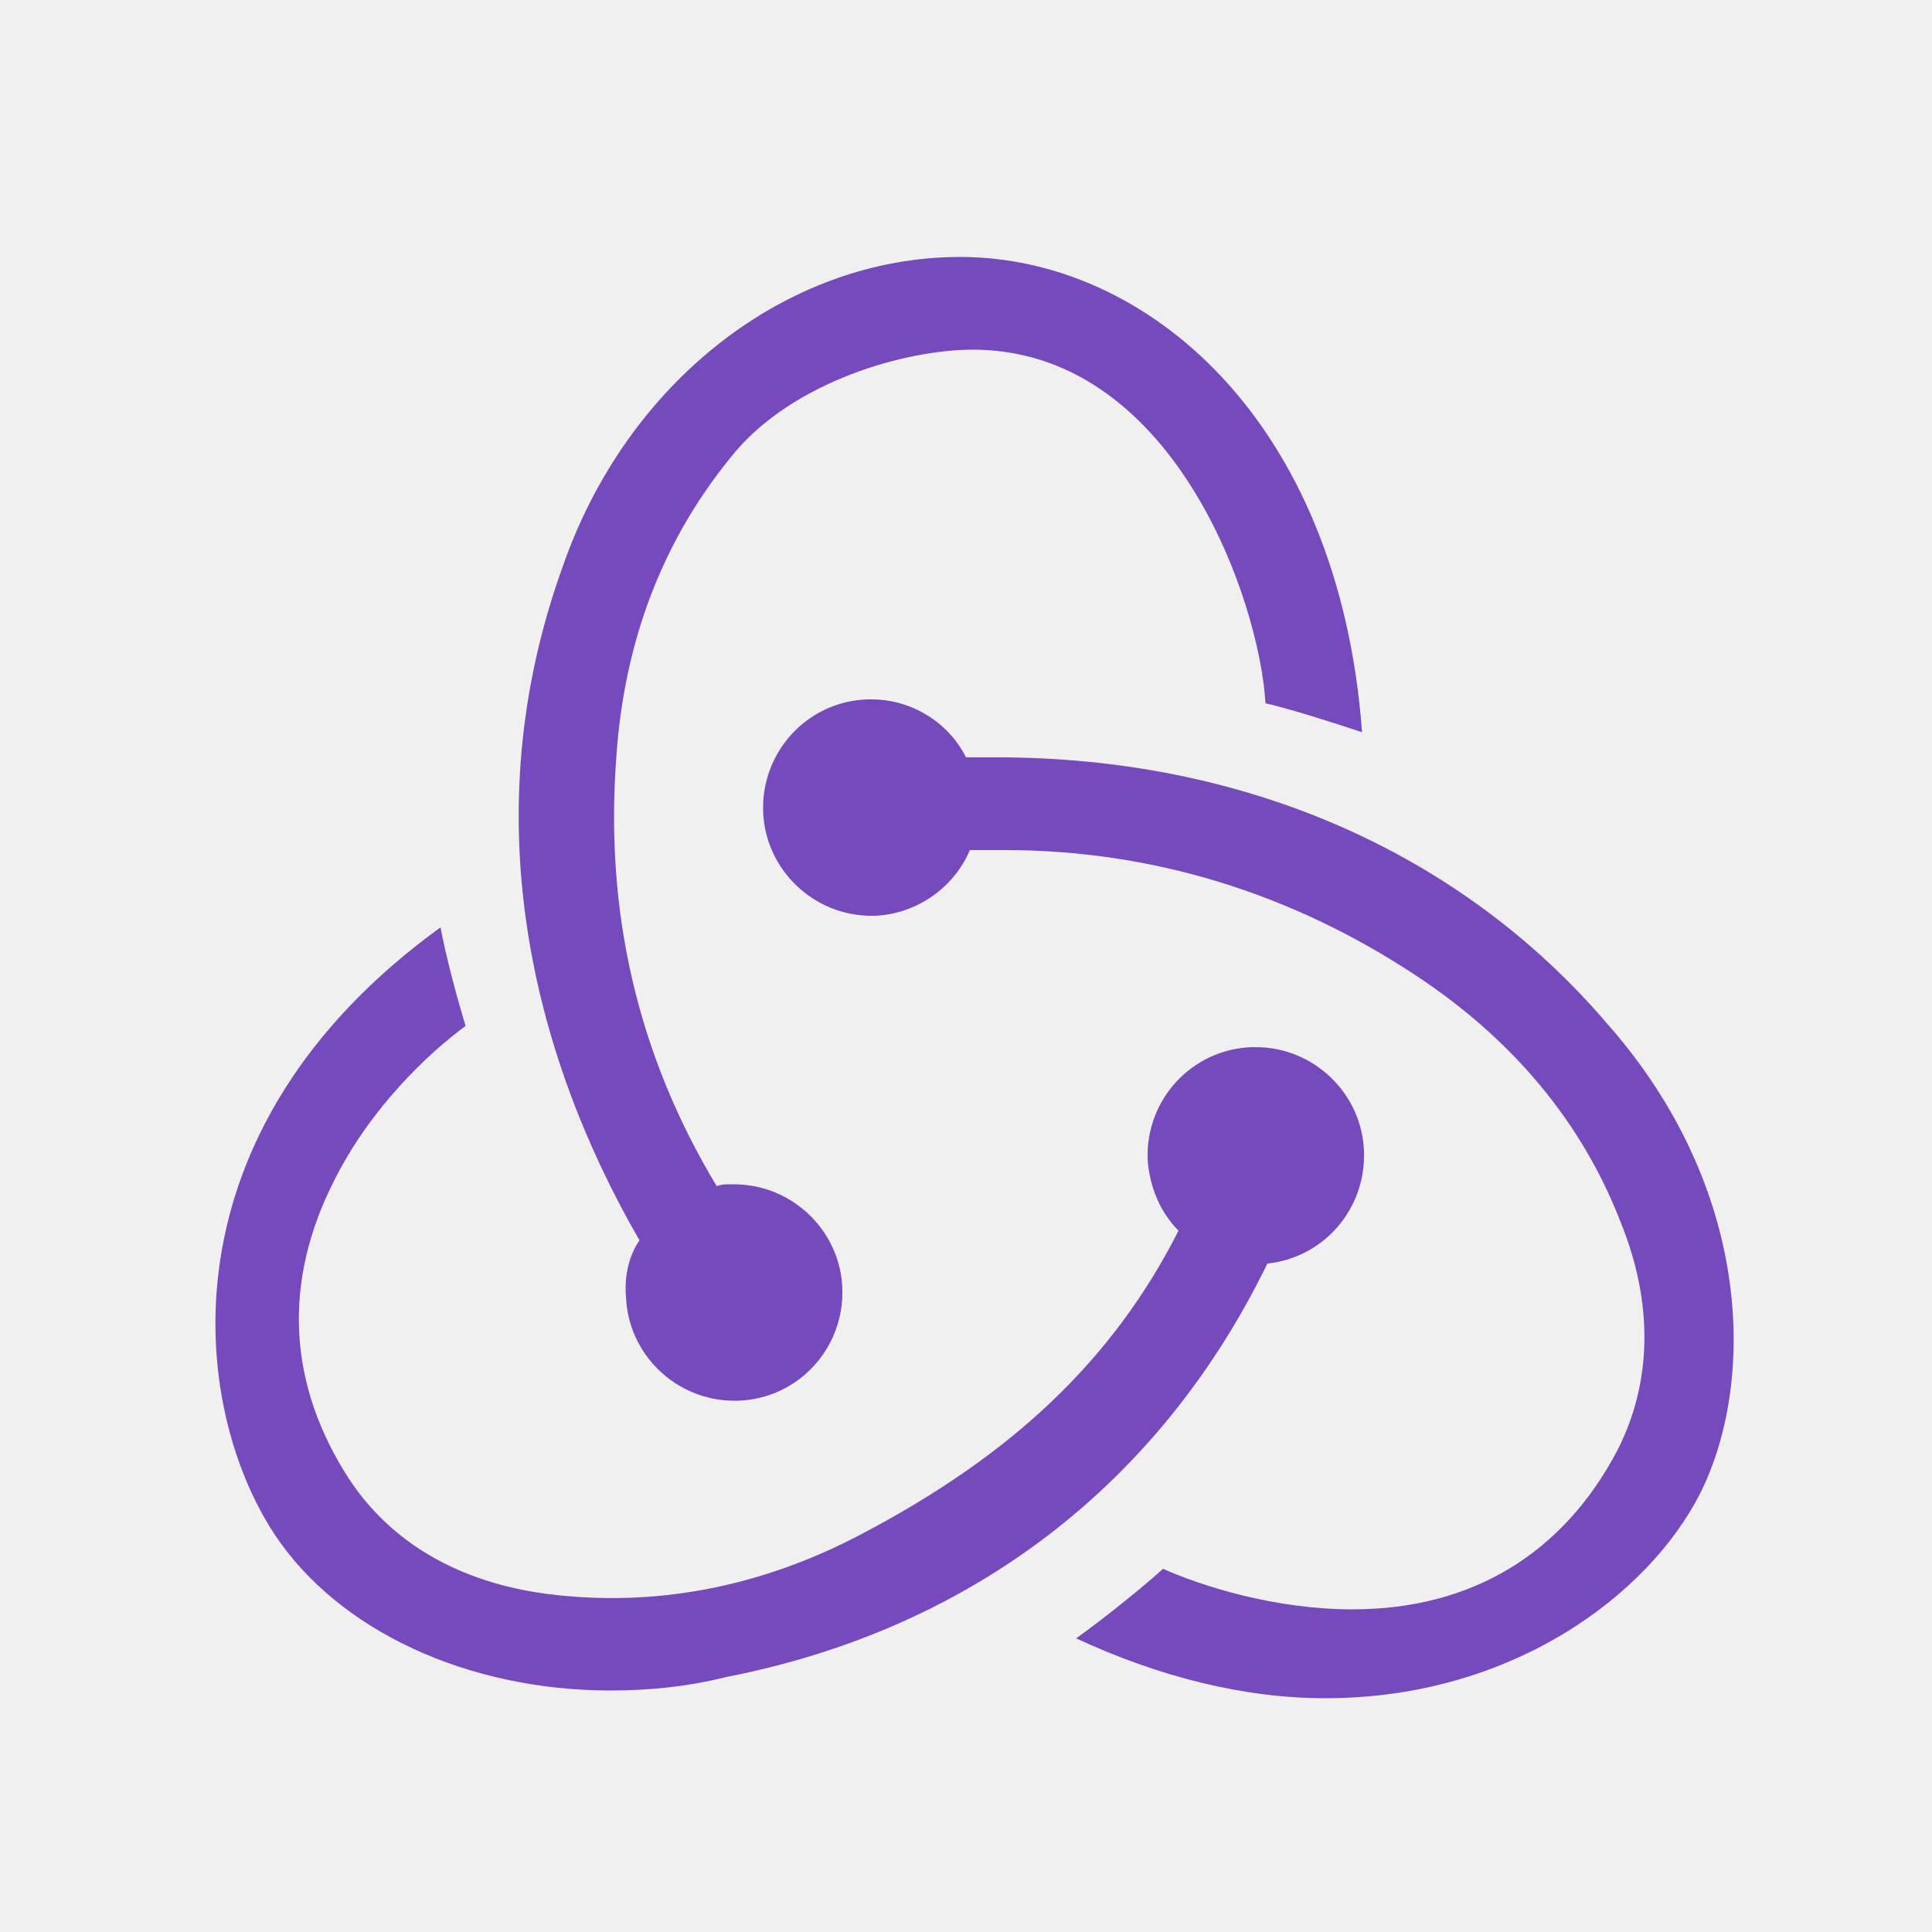
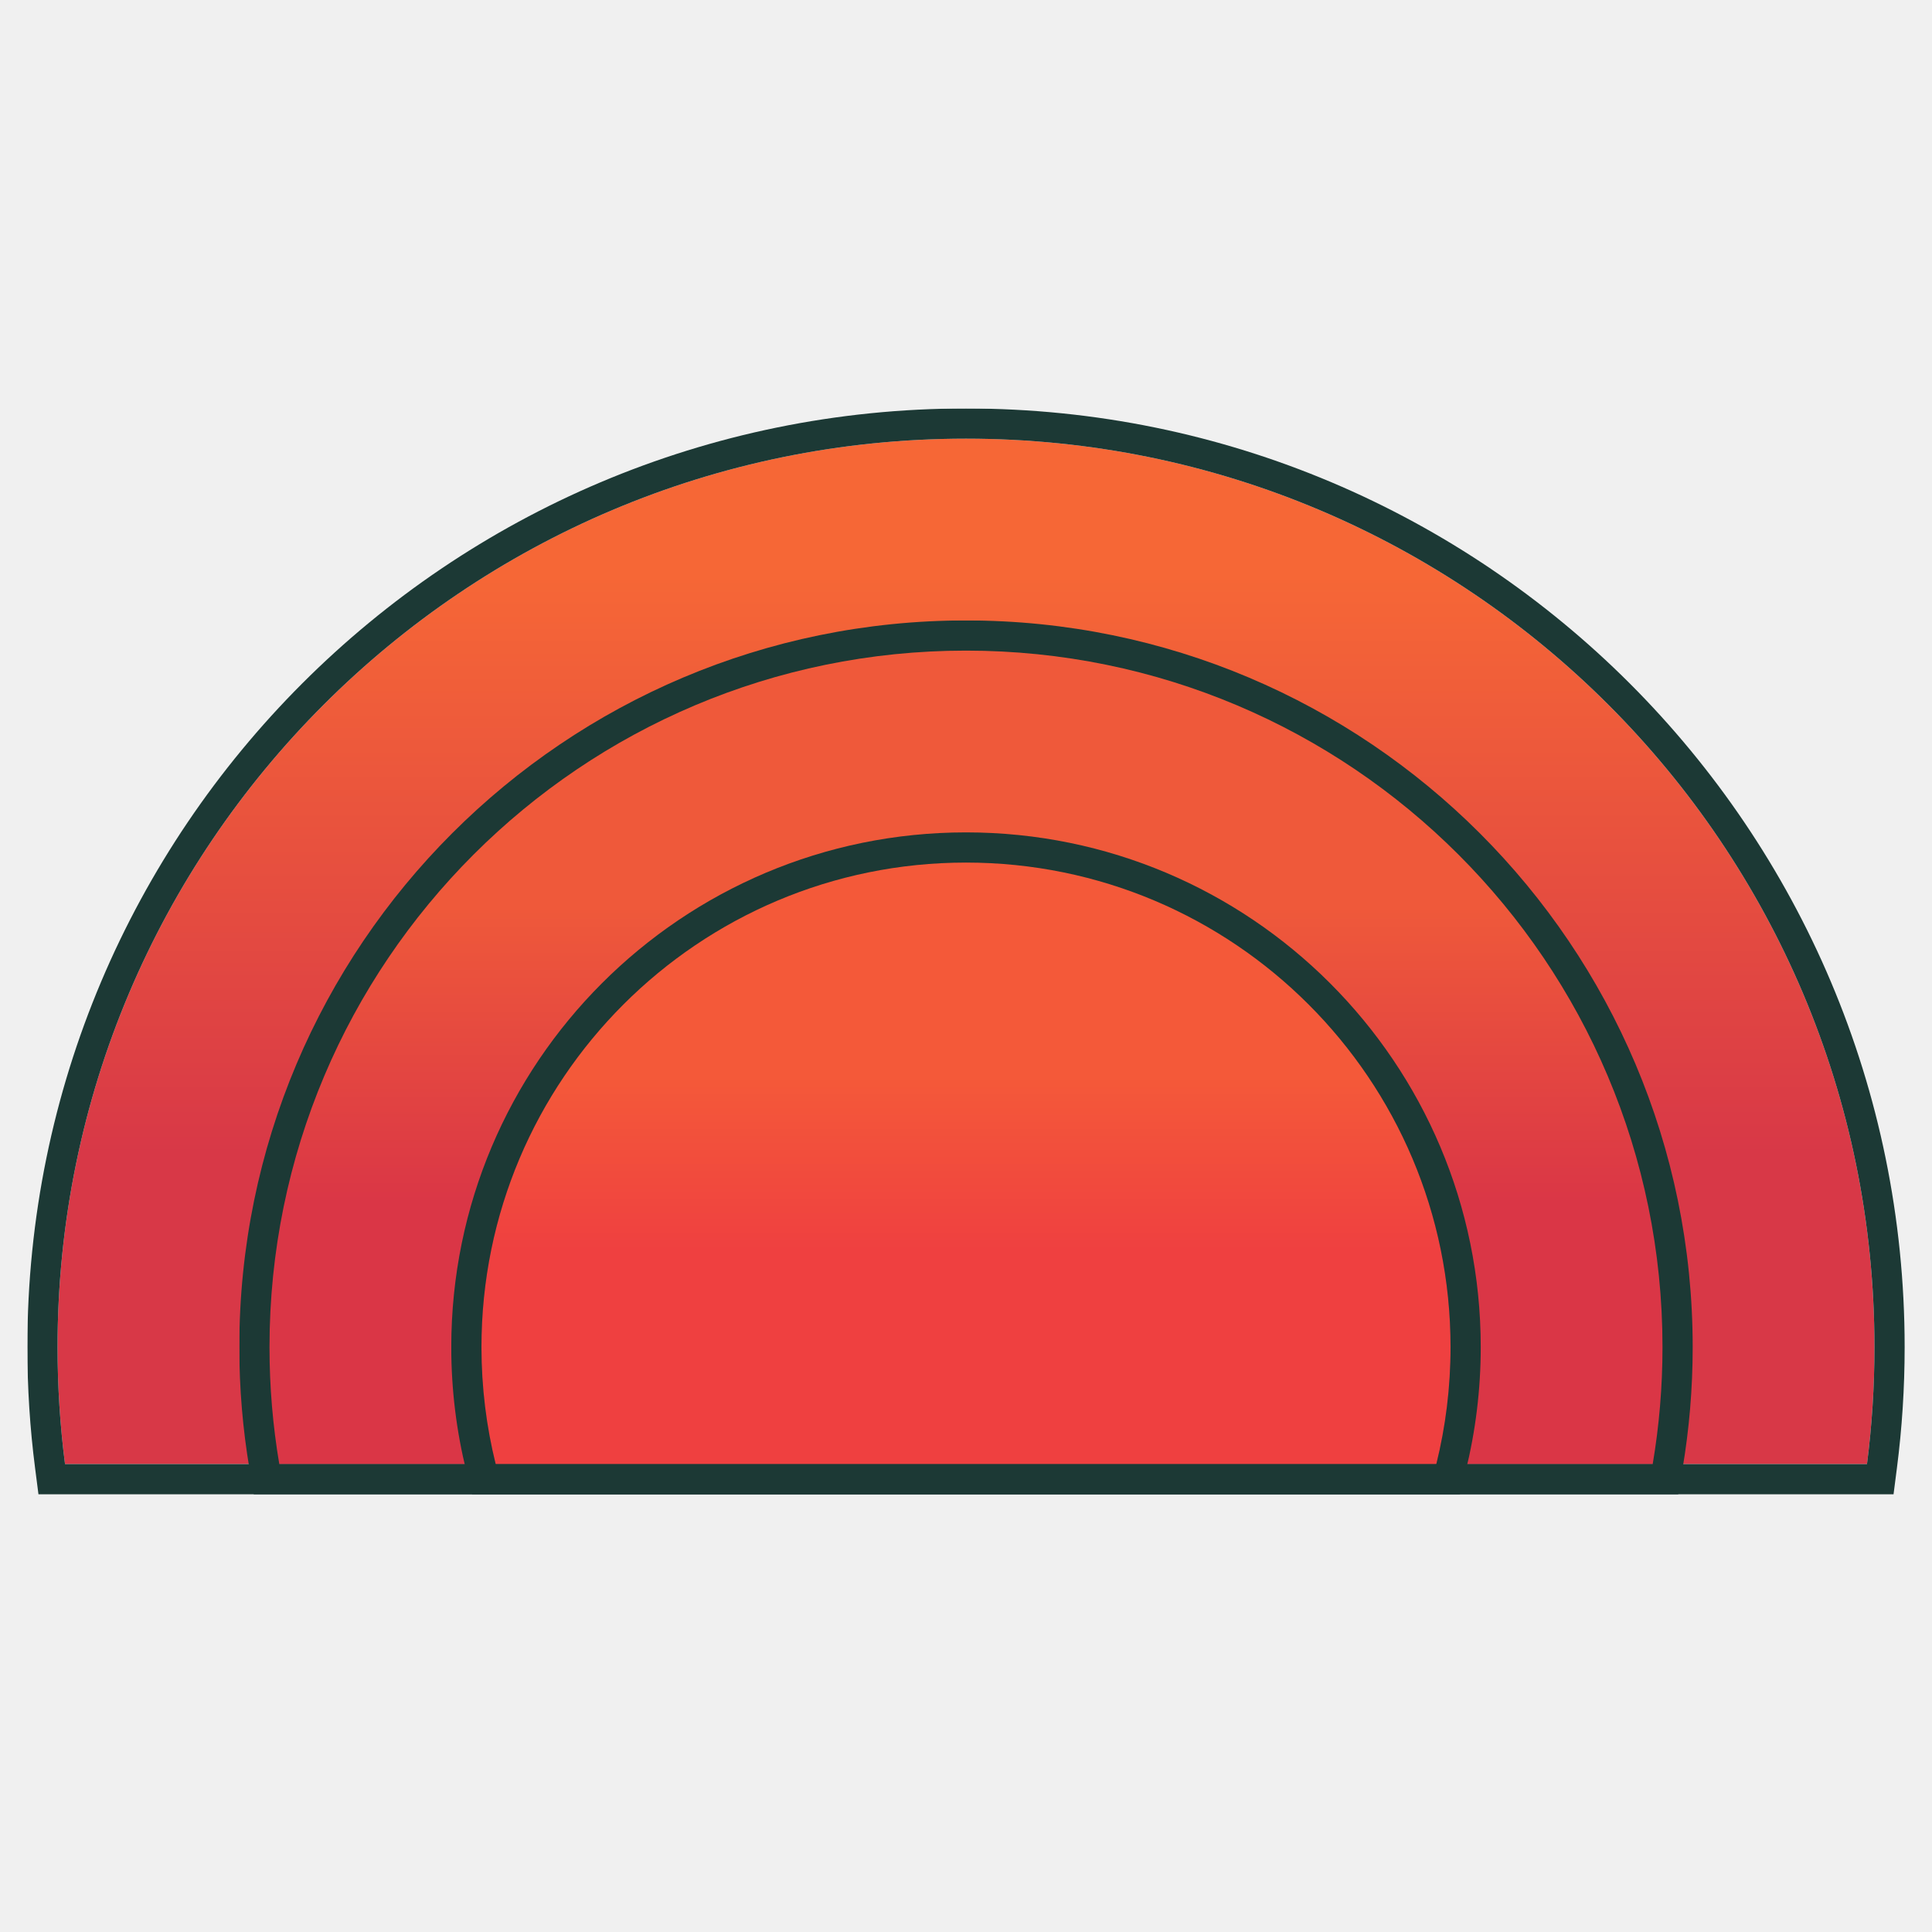
- <svg xmlns="http://www.w3.org/2000/svg" viewBox="0 0 100 100">
-   <g fill="#764ABC">
-     <path d="M65.6 65.4c2.9-.3 5.1-2.8 5-5.8-.1-3-2.6-5.4-5.6-5.4h-.2c-3.1.1-5.5 2.7-5.4 5.8.1 1.5.7 2.8 1.6 3.7-3.4 6.7-8.6 11.6-16.4 15.7-5.3 2.8-10.8 3.8-16.3 3.1-4.5-.6-8-2.6-10.2-5.9-3.2-4.9-3.5-10.2-.8-15.5 1.9-3.8 4.9-6.6 6.8-8-.4-1.3-1-3.5-1.3-5.1-14.5 10.5-13 24.7-8.6 31.4 3.3 5 10 8.1 17.4 8.1 2 0 4-.2 6-.7 12.8-2.5 22.5-10.1 28-21.4z" />
-     <path d="M83.2 53c-7.6-8.9-18.8-13.8-31.6-13.8H50c-.9-1.8-2.8-3-4.9-3h-.2c-3.1.1-5.5 2.7-5.4 5.8.1 3 2.6 5.4 5.6 5.4h.2c2.2-.1 4.1-1.5 4.9-3.4H52c7.6 0 14.8 2.2 21.3 6.5 5 3.3 8.6 7.6 10.6 12.8 1.7 4.2 1.6 8.3-.2 11.8-2.8 5.3-7.5 8.2-13.7 8.2-4 0-7.8-1.2-9.8-2.1-1.1 1-3.1 2.6-4.5 3.6 4.3 2 8.7 3.1 12.9 3.1 9.6 0 16.7-5.3 19.4-10.6 2.9-5.8 2.7-15.8-4.8-24.3z" />
-     <path d="M32.4 67.1c.1 3 2.6 5.4 5.6 5.4h.2c3.1-.1 5.5-2.7 5.4-5.8-.1-3-2.6-5.4-5.6-5.4h-.2c-.2 0-.5 0-.7.1-4.1-6.8-5.8-14.2-5.2-22.2.4-6 2.4-11.2 5.9-15.5 2.9-3.7 8.5-5.5 12.3-5.6 10.6-.2 15.1 13 15.4 18.3 1.3.3 3.5 1 5 1.5-1.2-16.2-11.2-24.6-20.8-24.6-9 0-17.3 6.5-20.6 16.1-4.6 12.8-1.6 25.1 4 34.8-.5.7-.8 1.8-.7 2.9z" />
-   </g>
+ <svg xmlns="http://www.w3.org/2000/svg" width="512" height="512" viewBox="0 0 512 512" fill="none">
+   <mask id="path-1-outside-1_60_144" maskUnits="userSpaceOnUse" x="7.25" y="108.25" width="498" height="288" fill="black">
+     <rect fill="white" x="7.25" y="108.25" width="498" height="288" />
+     <path d="M256 116.25C388.963 116.25 496.75 224.037 496.75 357C496.75 367.504 496.076 377.851 494.771 388H17.229C15.924 377.851 15.25 367.504 15.25 357C15.25 224.037 123.037 116.25 256 116.25Z" />
+   </mask>
+   <path d="M256 116.25C388.963 116.25 496.75 224.037 496.75 357C496.75 367.504 496.076 377.851 494.771 388H17.229C15.924 377.851 15.25 367.504 15.25 357C15.25 224.037 123.037 116.25 256 116.25Z" fill="url(#paint0_linear_60_144)" />
+   <path d="M494.771 388V396H501.809L502.706 389.02L494.771 388ZM17.229 388L9.294 389.02L10.191 396H17.229V388ZM256 116.25V124.25C384.544 124.25 488.75 228.456 488.75 357H496.75H504.75C504.75 219.619 393.381 108.25 256 108.25V116.25ZM496.75 357H488.75C488.75 367.162 488.098 377.168 486.837 386.98L494.771 388L502.706 389.02C504.054 378.534 504.75 367.847 504.75 357H496.75ZM494.771 388V380H17.229V388V396H494.771V388ZM17.229 388L25.163 386.98C23.902 377.168 23.25 367.162 23.25 357H15.25H7.25C7.25 367.847 7.946 378.534 9.294 389.02L17.229 388ZM15.25 357H23.25C23.25 228.456 127.456 124.25 256 124.25V116.25V108.25C118.619 108.25 7.25 219.619 7.25 357H15.25Z" fill="#1C3935" mask="url(#path-1-outside-1_60_144)" />
+   <mask id="path-3-outside-2_60_144" maskUnits="userSpaceOnUse" x="63.42" y="164.42" width="386" height="232" fill="black">
+     <rect fill="white" x="63.42" y="164.42" width="386" height="232" />
+     <path d="M256 172.421C357.94 172.421 440.579 255.06 440.579 357.001C440.579 367.565 439.689 377.921 437.984 388H74.015C72.31 377.921 71.42 367.565 71.42 357.001C71.42 255.06 154.06 172.421 256 172.421Z" />
+   </mask>
+   <path d="M256 172.421C357.94 172.421 440.579 255.06 440.579 357.001C440.579 367.565 439.689 377.921 437.984 388H74.015C72.31 377.921 71.42 367.565 71.42 357.001C71.42 255.06 154.06 172.421 256 172.421Z" fill="url(#paint1_linear_60_144)" />
+   <path d="M256 172.421L256 164.421H256L256 172.421ZM440.579 357.001L448.579 357.001V357.001H440.579ZM437.984 388V396H444.745L445.872 389.334L437.984 388ZM74.015 388L66.127 389.334L67.254 396H74.015V388ZM71.42 357.001H63.42V357.001L71.42 357.001ZM256 172.421L256 180.421C353.522 180.421 432.579 259.479 432.579 357.001H440.579H448.579C448.579 250.642 362.359 164.421 256 164.421L256 172.421ZM440.579 357.001L432.579 357.001C432.579 367.115 431.727 377.025 430.096 386.666L437.984 388L445.872 389.334C447.651 378.818 448.579 368.015 448.579 357.001L440.579 357.001ZM437.984 388V380H74.015V388V396H437.984V388ZM74.015 388L81.903 386.666C80.272 377.025 79.42 367.115 79.42 357.001L71.42 357.001L63.42 357.001C63.42 368.015 64.348 378.818 66.127 389.334L74.015 388ZM71.42 357.001H79.42C79.42 259.479 158.478 180.421 256 180.421L256 172.421L256 164.421C149.641 164.421 63.42 250.642 63.42 357.001H71.42Z" fill="#1C3935" mask="url(#path-3-outside-2_60_144)" />
+   <mask id="path-5-outside-3_60_144" maskUnits="userSpaceOnUse" x="119.591" y="219.591" width="273" height="177" fill="black">
+     <rect fill="white" x="119.591" y="219.591" width="273" height="177" />
+     <path d="M256 228.59C326.918 228.59 384.41 286.082 384.41 357C384.41 367.689 383.102 378.072 380.641 388H131.36C128.899 378.072 127.591 367.689 127.591 357C127.591 286.082 185.082 228.59 256 228.59Z" />
+   </mask>
+   <path d="M256 228.59C326.918 228.59 384.41 286.082 384.41 357C384.41 367.689 383.102 378.072 380.641 388H131.36C128.899 378.072 127.591 367.689 127.591 357C127.591 286.082 185.082 228.59 256 228.59Z" fill="url(#paint2_linear_60_144)" />
+   <path d="M256 228.59L256 220.59H256L256 228.59ZM384.41 357L392.41 357V357L384.41 357ZM380.641 388V396H386.9L388.406 389.925L380.641 388ZM131.36 388L123.595 389.925L125.101 396H131.36V388ZM127.591 357L119.591 357V357L127.591 357ZM256 228.59L256 236.59C322.5 236.59 376.41 290.5 376.41 357L384.41 357L392.41 357C392.41 281.663 331.337 220.59 256 220.59L256 228.59ZM384.41 357L376.41 357C376.41 367.034 375.182 376.771 372.876 386.075L380.641 388L388.406 389.925C391.021 379.373 392.41 368.344 392.41 357L384.41 357ZM380.641 388V380H131.36V388V396H380.641V388ZM131.36 388L139.125 386.075C136.819 376.771 135.591 367.034 135.591 357L127.591 357L119.591 357C119.591 368.344 120.98 379.373 123.595 389.925L131.36 388ZM127.591 357L135.591 357C135.591 290.5 189.5 236.59 256 236.59L256 228.59L256 220.59C180.663 220.59 119.591 281.663 119.591 357L127.591 357Z" fill="#1C3935" mask="url(#path-5-outside-3_60_144)" />
+   <defs>
+     <linearGradient id="paint0_linear_60_144" x1="256" y1="117" x2="256" y2="431.667" gradientUnits="userSpaceOnUse">
+       <stop offset="0.111" stop-color="#F66736" />
+       <stop offset="0.601" stop-color="#D83847" />
+     </linearGradient>
+     <linearGradient id="paint1_linear_60_144" x1="256" y1="173.169" x2="256" y2="430.532" gradientUnits="userSpaceOnUse">
+       <stop offset="0.26" stop-color="#EF593A" />
+       <stop offset="0.567" stop-color="#DA3646" />
+     </linearGradient>
+     <linearGradient id="paint2_linear_60_144" x1="256" y1="229.34" x2="256" y2="433.596" gradientUnits="userSpaceOnUse">
+       <stop offset="0.274" stop-color="#F45939" />
+       <stop offset="0.5" stop-color="#EF4040" />
+     </linearGradient>
+   </defs>
</svg>
